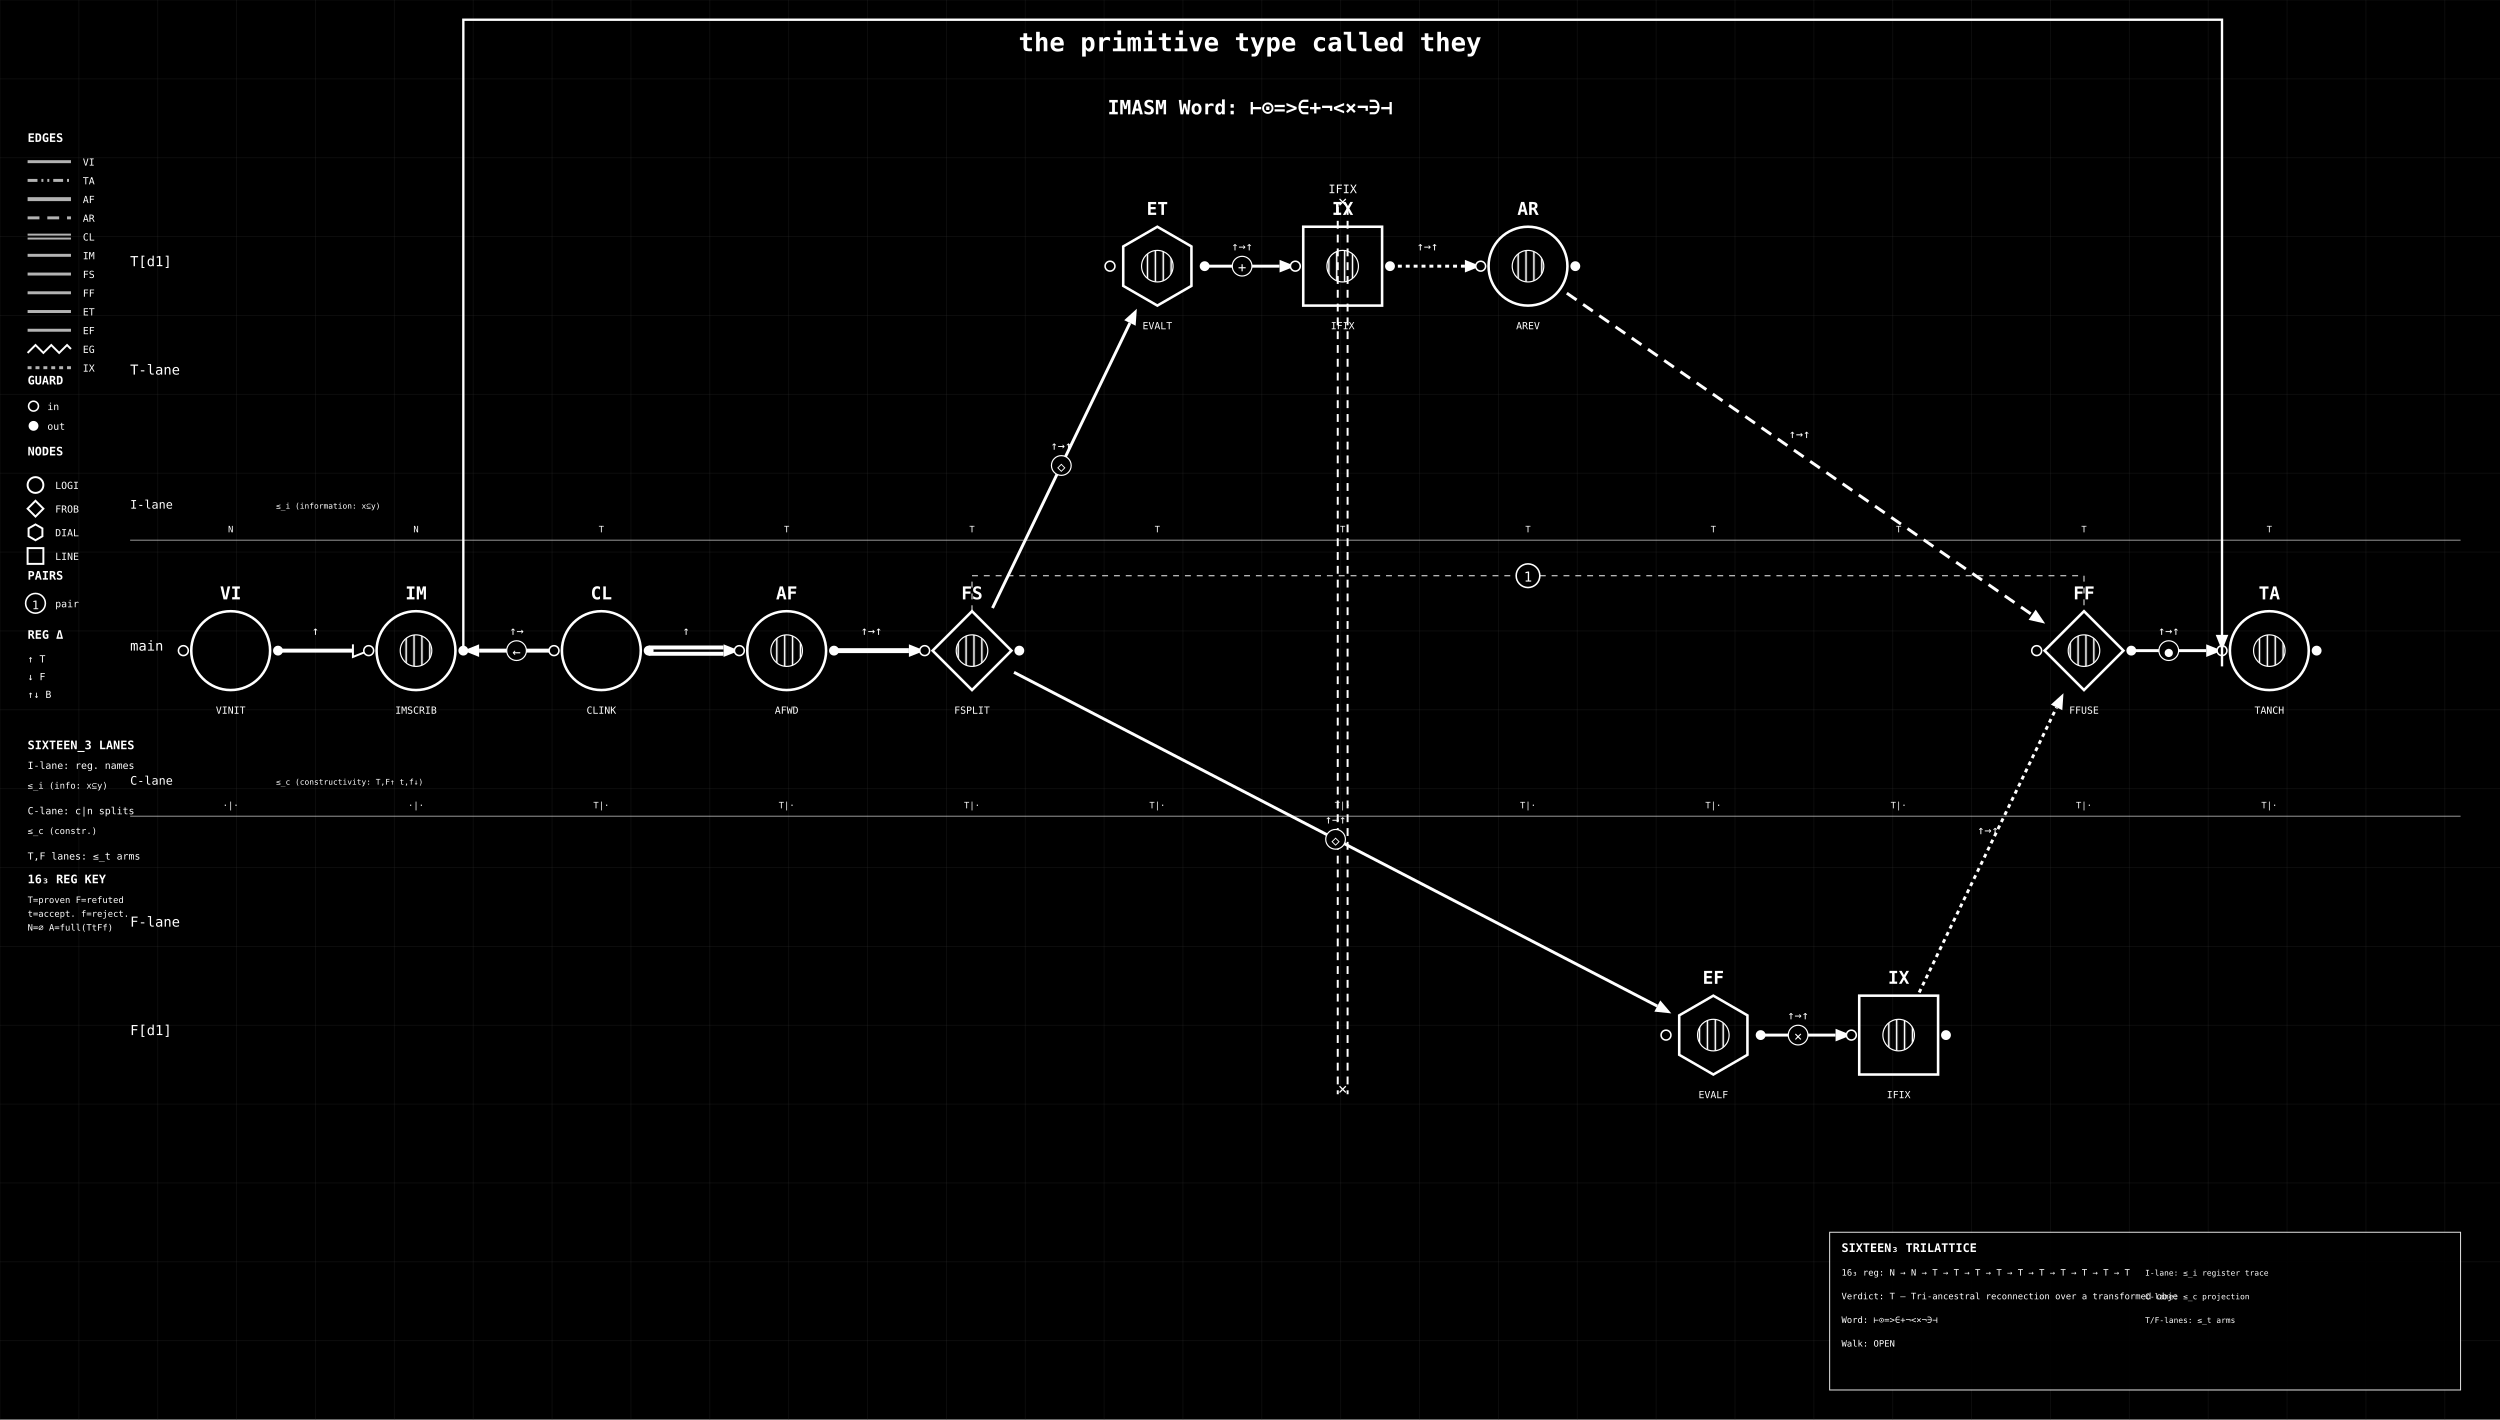
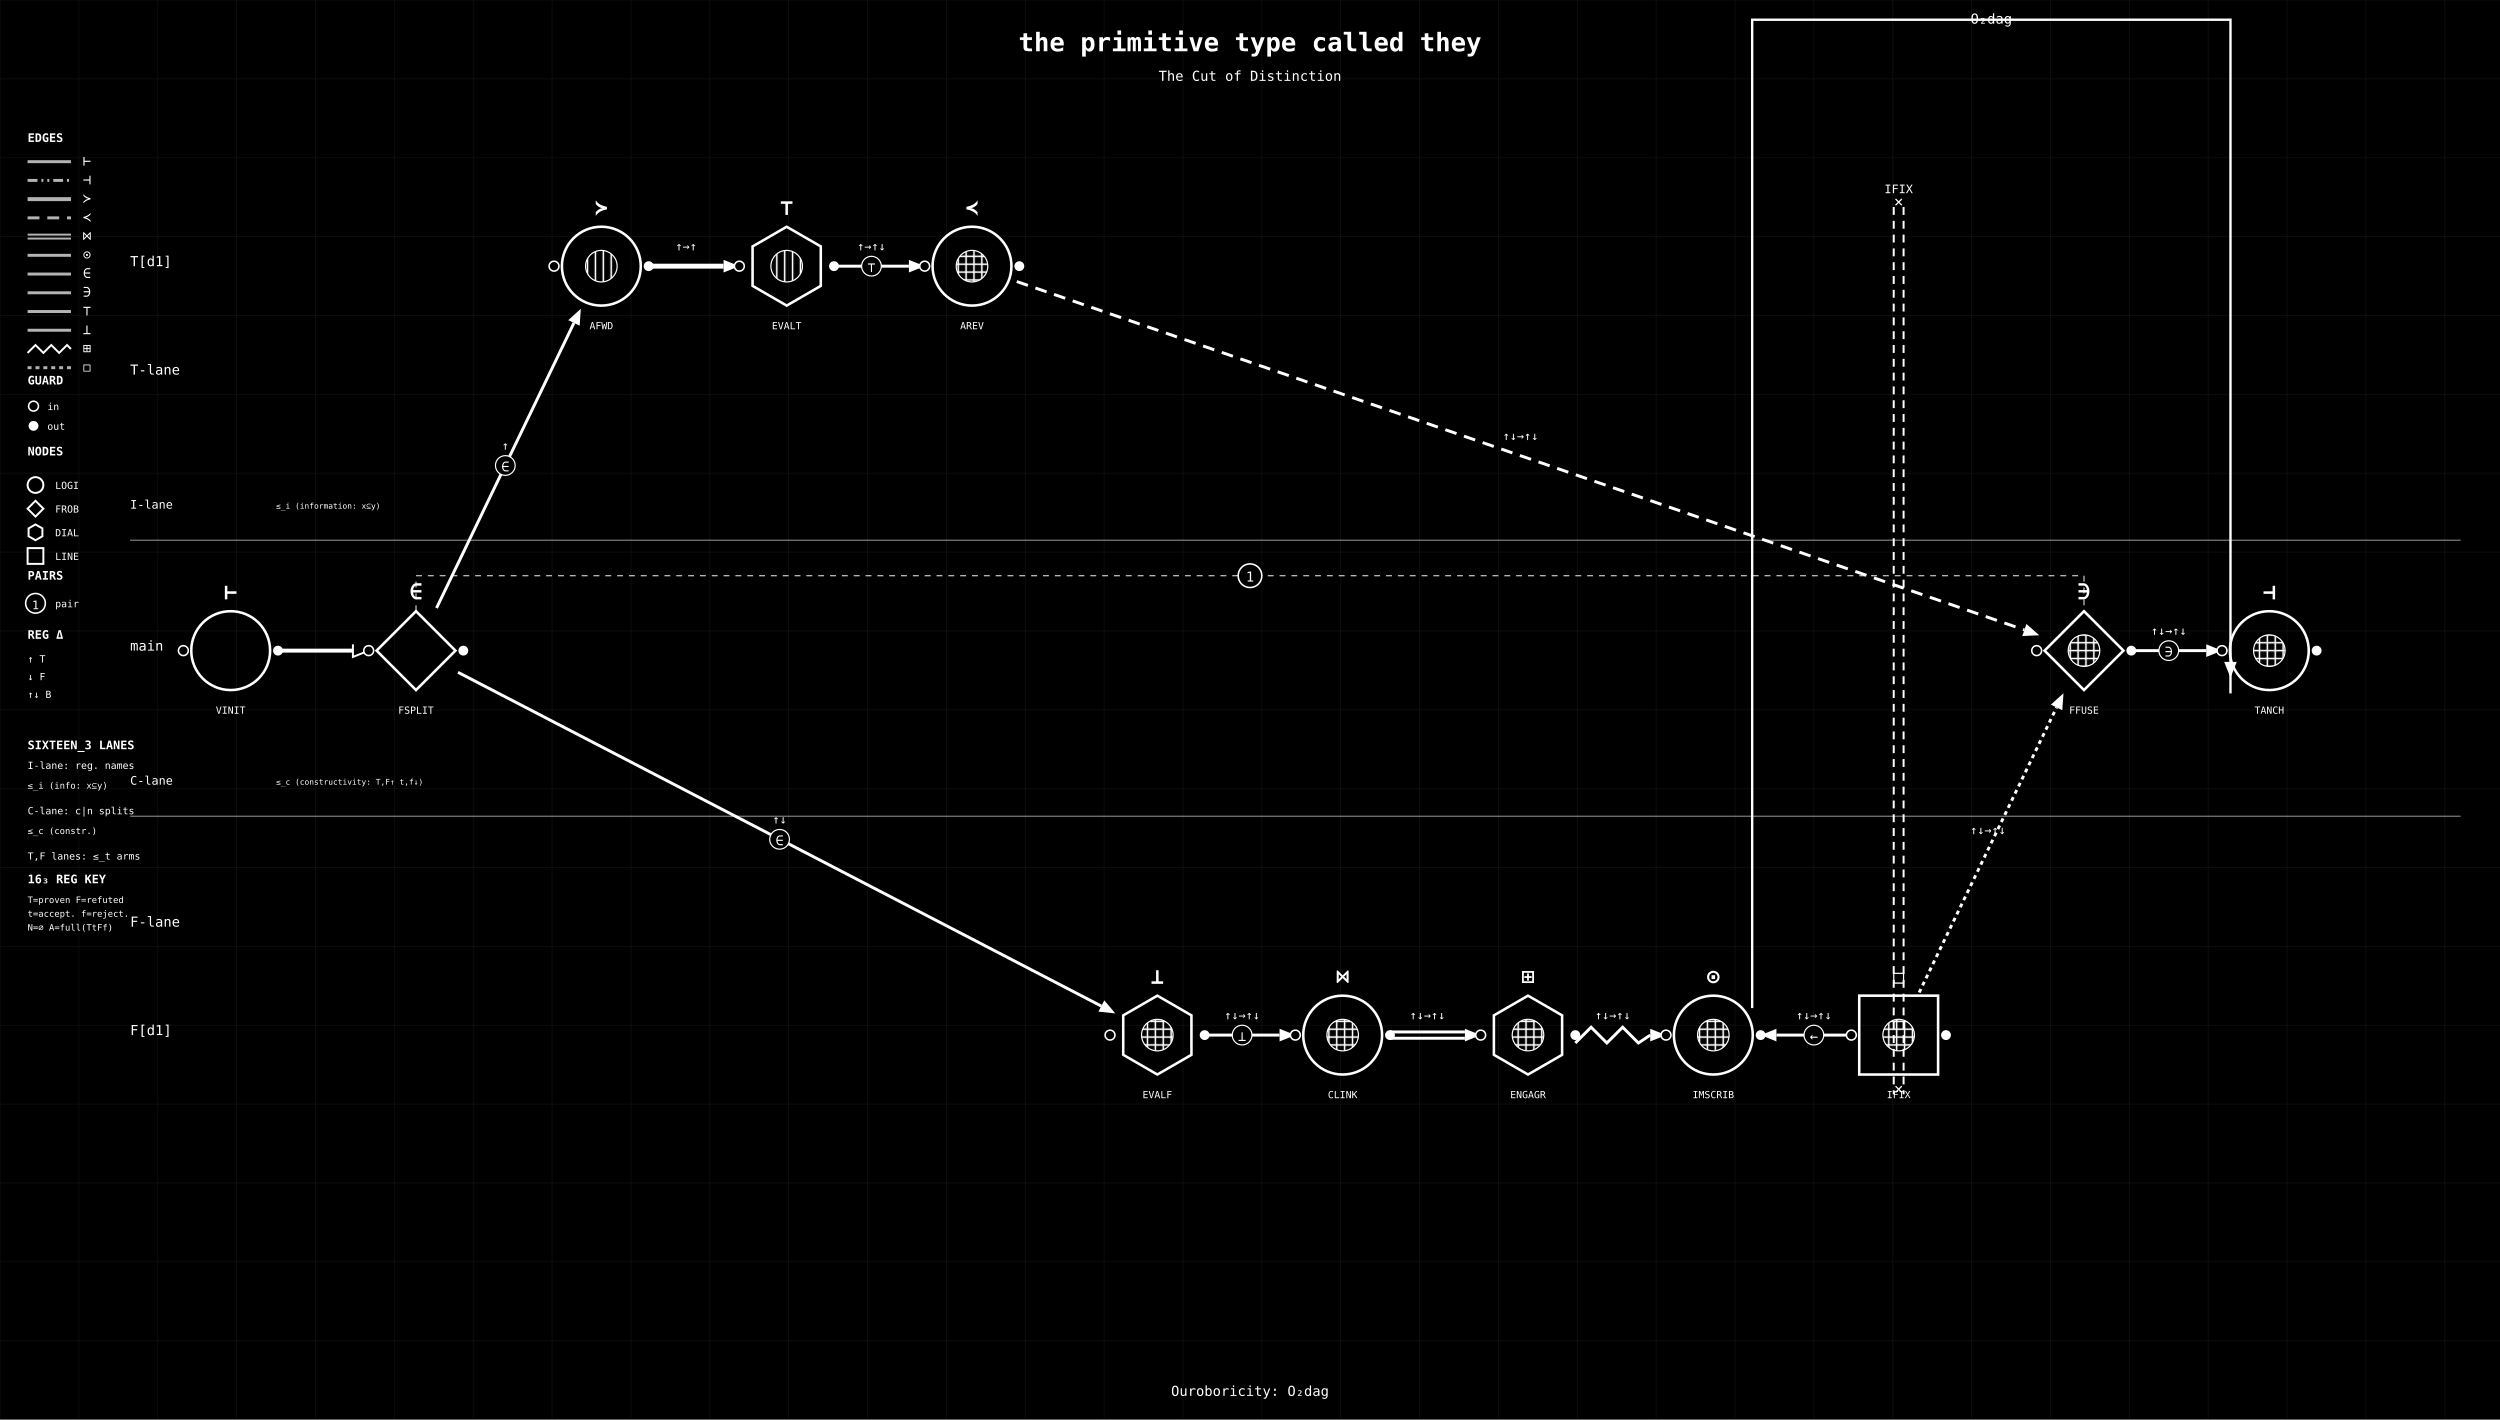
<svg xmlns="http://www.w3.org/2000/svg" viewBox="0 0 1268 720">
  <rect width="1268" height="720" fill="#000000" />
  <defs>
    <pattern id="hatch-T" width="4" height="4" patternUnits="userSpaceOnUse">
      <path d="M2,0 L2,4" stroke="#ffffff" stroke-width="0.8" />
    </pattern>
    <pattern id="hatch-F" width="4" height="4" patternUnits="userSpaceOnUse">
      <path d="M0,2 L4,2" stroke="#ffffff" stroke-width="0.8" />
    </pattern>
    <pattern id="hatch-B" width="4" height="4" patternUnits="userSpaceOnUse">
      <path d="M2,0 L2,4 M0,2 L4,2" stroke="#ffffff" stroke-width="0.8" />
    </pattern>
  </defs>
  <line x1="0.0" y1="0.0" x2="0.0" y2="720.0" stroke="#333333" stroke-width="0.4" opacity="0.3" />
  <line x1="40.0" y1="0.0" x2="40.0" y2="720.0" stroke="#333333" stroke-width="0.4" opacity="0.3" />
  <line x1="80.0" y1="0.0" x2="80.0" y2="720.0" stroke="#333333" stroke-width="0.4" opacity="0.3" />
  <line x1="120.0" y1="0.0" x2="120.0" y2="720.0" stroke="#333333" stroke-width="0.4" opacity="0.3" />
  <line x1="160.0" y1="0.0" x2="160.0" y2="720.0" stroke="#333333" stroke-width="0.4" opacity="0.3" />
  <line x1="200.0" y1="0.0" x2="200.0" y2="720.0" stroke="#333333" stroke-width="0.4" opacity="0.3" />
  <line x1="240.0" y1="0.0" x2="240.0" y2="720.0" stroke="#333333" stroke-width="0.4" opacity="0.3" />
  <line x1="280.0" y1="0.0" x2="280.0" y2="720.0" stroke="#333333" stroke-width="0.4" opacity="0.3" />
  <line x1="320.0" y1="0.0" x2="320.0" y2="720.0" stroke="#333333" stroke-width="0.4" opacity="0.3" />
  <line x1="360.0" y1="0.0" x2="360.0" y2="720.0" stroke="#333333" stroke-width="0.4" opacity="0.3" />
  <line x1="400.0" y1="0.0" x2="400.0" y2="720.0" stroke="#333333" stroke-width="0.4" opacity="0.3" />
  <line x1="440.0" y1="0.0" x2="440.0" y2="720.0" stroke="#333333" stroke-width="0.4" opacity="0.3" />
  <line x1="480.0" y1="0.0" x2="480.0" y2="720.0" stroke="#333333" stroke-width="0.4" opacity="0.3" />
  <line x1="520.0" y1="0.0" x2="520.0" y2="720.0" stroke="#333333" stroke-width="0.4" opacity="0.3" />
  <line x1="560.0" y1="0.0" x2="560.0" y2="720.0" stroke="#333333" stroke-width="0.4" opacity="0.3" />
  <line x1="600.0" y1="0.0" x2="600.0" y2="720.0" stroke="#333333" stroke-width="0.4" opacity="0.3" />
  <line x1="640.0" y1="0.0" x2="640.0" y2="720.0" stroke="#333333" stroke-width="0.4" opacity="0.3" />
  <line x1="680.0" y1="0.0" x2="680.0" y2="720.0" stroke="#333333" stroke-width="0.4" opacity="0.3" />
  <line x1="720.0" y1="0.0" x2="720.0" y2="720.0" stroke="#333333" stroke-width="0.4" opacity="0.3" />
  <line x1="760.0" y1="0.0" x2="760.0" y2="720.0" stroke="#333333" stroke-width="0.4" opacity="0.3" />
  <line x1="800.0" y1="0.0" x2="800.0" y2="720.0" stroke="#333333" stroke-width="0.4" opacity="0.3" />
  <line x1="840.0" y1="0.0" x2="840.0" y2="720.0" stroke="#333333" stroke-width="0.4" opacity="0.3" />
  <line x1="880.0" y1="0.0" x2="880.0" y2="720.0" stroke="#333333" stroke-width="0.4" opacity="0.3" />
  <line x1="920.0" y1="0.0" x2="920.0" y2="720.0" stroke="#333333" stroke-width="0.4" opacity="0.3" />
  <line x1="960.0" y1="0.0" x2="960.0" y2="720.0" stroke="#333333" stroke-width="0.4" opacity="0.3" />
  <line x1="1000.0" y1="0.0" x2="1000.0" y2="720.0" stroke="#333333" stroke-width="0.4" opacity="0.3" />
  <line x1="1040.0" y1="0.0" x2="1040.0" y2="720.0" stroke="#333333" stroke-width="0.4" opacity="0.3" />
  <line x1="1080.0" y1="0.0" x2="1080.0" y2="720.0" stroke="#333333" stroke-width="0.4" opacity="0.3" />
  <line x1="1120.0" y1="0.0" x2="1120.0" y2="720.0" stroke="#333333" stroke-width="0.4" opacity="0.3" />
  <line x1="1160.0" y1="0.0" x2="1160.0" y2="720.0" stroke="#333333" stroke-width="0.4" opacity="0.3" />
  <line x1="1200.0" y1="0.0" x2="1200.0" y2="720.0" stroke="#333333" stroke-width="0.4" opacity="0.3" />
  <line x1="1240.0" y1="0.0" x2="1240.0" y2="720.0" stroke="#333333" stroke-width="0.4" opacity="0.3" />
  <line x1="0.0" y1="0.0" x2="1268.0" y2="0.0" stroke="#333333" stroke-width="0.4" opacity="0.3" />
  <line x1="0.0" y1="40.0" x2="1268.0" y2="40.0" stroke="#333333" stroke-width="0.4" opacity="0.3" />
  <line x1="0.0" y1="80.0" x2="1268.0" y2="80.0" stroke="#333333" stroke-width="0.4" opacity="0.3" />
  <line x1="0.0" y1="120.0" x2="1268.0" y2="120.0" stroke="#333333" stroke-width="0.4" opacity="0.3" />
  <line x1="0.0" y1="160.0" x2="1268.0" y2="160.0" stroke="#333333" stroke-width="0.4" opacity="0.3" />
  <line x1="0.0" y1="200.0" x2="1268.0" y2="200.0" stroke="#333333" stroke-width="0.4" opacity="0.3" />
  <line x1="0.0" y1="240.0" x2="1268.0" y2="240.0" stroke="#333333" stroke-width="0.4" opacity="0.3" />
  <line x1="0.0" y1="280.0" x2="1268.0" y2="280.0" stroke="#333333" stroke-width="0.4" opacity="0.3" />
  <line x1="0.0" y1="320.0" x2="1268.0" y2="320.0" stroke="#333333" stroke-width="0.4" opacity="0.3" />
  <line x1="0.0" y1="360.0" x2="1268.0" y2="360.0" stroke="#333333" stroke-width="0.4" opacity="0.3" />
  <line x1="0.0" y1="400.0" x2="1268.0" y2="400.0" stroke="#333333" stroke-width="0.4" opacity="0.3" />
  <line x1="0.0" y1="440.0" x2="1268.0" y2="440.0" stroke="#333333" stroke-width="0.4" opacity="0.3" />
  <line x1="0.0" y1="480.0" x2="1268.0" y2="480.0" stroke="#333333" stroke-width="0.4" opacity="0.3" />
  <line x1="0.0" y1="520.0" x2="1268.0" y2="520.0" stroke="#333333" stroke-width="0.4" opacity="0.3" />
  <line x1="0.0" y1="560.0" x2="1268.0" y2="560.0" stroke="#333333" stroke-width="0.4" opacity="0.3" />
  <line x1="0.0" y1="600.0" x2="1268.0" y2="600.0" stroke="#333333" stroke-width="0.4" opacity="0.3" />
  <line x1="0.0" y1="640.0" x2="1268.0" y2="640.0" stroke="#333333" stroke-width="0.4" opacity="0.3" />
  <line x1="0.0" y1="680.0" x2="1268.0" y2="680.0" stroke="#333333" stroke-width="0.4" opacity="0.3" />
  <text x="634.0" y="26.0" fill="#ffffff" font-size="13" text-anchor="middle" font-family="monospace" font-weight="bold">the primitive type called they</text>
-   <text x="634.0" y="58.0" fill="#ffffff" font-size="10" text-anchor="middle" font-family="monospace" font-weight="bold">IMASM Word: ⊢⊙=&gt;∈+¬&lt;×¬∋⊣</text>
+   <text x="634.0" y="41.0" fill="#ffffff" font-size="7" text-anchor="middle" font-family="monospace">The Cut of Distinction</text>
  <text x="66.0" y="190.0" fill="#ffffff" font-size="7" text-anchor="start" font-family="monospace">T-lane</text>
  <text x="66.0" y="135.0" fill="#ffffff" font-size="7" text-anchor="start" font-family="monospace">T[d1]</text>
  <text x="66.0" y="470.0" fill="#ffffff" font-size="7" text-anchor="start" font-family="monospace">F-lane</text>
  <text x="66.0" y="525.0" fill="#ffffff" font-size="7" text-anchor="start" font-family="monospace">F[d1]</text>
  <text x="66.0" y="330.0" fill="#ffffff" font-size="7" text-anchor="start" font-family="monospace">main</text>
  <text x="66.0" y="258.0" fill="#ffffff" font-size="6" text-anchor="start" font-family="monospace">I-lane</text>
  <text x="140.0" y="258.0" fill="#ffffff" font-size="4" text-anchor="start" font-family="monospace">≤_i (information: x⊆y)</text>
  <line x1="66.0" y1="274.0" x2="1248.0" y2="274.0" stroke="#ffffff" stroke-width="0.6" opacity="0.5" />
  <text x="66.0" y="398.0" fill="#ffffff" font-size="6" text-anchor="start" font-family="monospace">C-lane</text>
  <text x="140.0" y="398.0" fill="#ffffff" font-size="4" text-anchor="start" font-family="monospace">≤_c (constructivity: T,F↑ t,f↓)</text>
  <line x1="66.0" y1="414.0" x2="1248.0" y2="414.0" stroke="#ffffff" stroke-width="0.6" opacity="0.5" />
-   <text x="117.0" y="270.0" fill="#ffffff" font-size="4.5" text-anchor="middle" font-family="monospace">N</text>
-   <text x="117.0" y="410.0" fill="#ffffff" font-size="4.5" text-anchor="middle" font-family="monospace">·|·</text>
-   <text x="211.0" y="270.0" fill="#ffffff" font-size="4.5" text-anchor="middle" font-family="monospace">N</text>
-   <text x="211.0" y="410.0" fill="#ffffff" font-size="4.5" text-anchor="middle" font-family="monospace">·|·</text>
-   <text x="305.0" y="270.0" fill="#ffffff" font-size="4.5" text-anchor="middle" font-family="monospace">T</text>
-   <text x="305.0" y="410.0" fill="#ffffff" font-size="4.5" text-anchor="middle" font-family="monospace">T|·</text>
-   <text x="399.0" y="270.0" fill="#ffffff" font-size="4.5" text-anchor="middle" font-family="monospace">T</text>
-   <text x="399.0" y="410.0" fill="#ffffff" font-size="4.5" text-anchor="middle" font-family="monospace">T|·</text>
-   <text x="493.0" y="270.0" fill="#ffffff" font-size="4.5" text-anchor="middle" font-family="monospace">T</text>
-   <text x="493.0" y="410.0" fill="#ffffff" font-size="4.5" text-anchor="middle" font-family="monospace">T|·</text>
-   <text x="587.0" y="270.0" fill="#ffffff" font-size="4.5" text-anchor="middle" font-family="monospace">T</text>
-   <text x="587.0" y="410.0" fill="#ffffff" font-size="4.5" text-anchor="middle" font-family="monospace">T|·</text>
-   <text x="681.0" y="270.0" fill="#ffffff" font-size="4.5" text-anchor="middle" font-family="monospace">T</text>
-   <text x="681.0" y="410.0" fill="#ffffff" font-size="4.5" text-anchor="middle" font-family="monospace">T|·</text>
-   <text x="775.0" y="270.0" fill="#ffffff" font-size="4.5" text-anchor="middle" font-family="monospace">T</text>
-   <text x="775.0" y="410.0" fill="#ffffff" font-size="4.5" text-anchor="middle" font-family="monospace">T|·</text>
-   <text x="869.0" y="270.0" fill="#ffffff" font-size="4.5" text-anchor="middle" font-family="monospace">T</text>
-   <text x="869.0" y="410.0" fill="#ffffff" font-size="4.5" text-anchor="middle" font-family="monospace">T|·</text>
-   <text x="963.0" y="270.0" fill="#ffffff" font-size="4.5" text-anchor="middle" font-family="monospace">T</text>
-   <text x="963.0" y="410.0" fill="#ffffff" font-size="4.5" text-anchor="middle" font-family="monospace">T|·</text>
-   <text x="1057.0" y="270.0" fill="#ffffff" font-size="4.5" text-anchor="middle" font-family="monospace">T</text>
-   <text x="1057.0" y="410.0" fill="#ffffff" font-size="4.5" text-anchor="middle" font-family="monospace">T|·</text>
-   <text x="1151.0" y="270.0" fill="#ffffff" font-size="4.5" text-anchor="middle" font-family="monospace">T</text>
-   <text x="1151.0" y="410.0" fill="#ffffff" font-size="4.5" text-anchor="middle" font-family="monospace">T|·</text>
-   <line x1="678.5" y1="105.0" x2="678.5" y2="555.0" stroke="#ffffff" stroke-width="1.0" opacity="1.0" stroke-dasharray="4,3" />
-   <line x1="683.5" y1="105.0" x2="683.5" y2="555.0" stroke="#ffffff" stroke-width="1.0" opacity="1.0" stroke-dasharray="4,3" />
-   <text x="681.0" y="105.0" fill="#ffffff" font-size="8" text-anchor="middle" font-family="monospace">×</text>
-   <text x="681.0" y="555.0" fill="#ffffff" font-size="8" text-anchor="middle" font-family="monospace">×</text>
-   <text x="681.0" y="98.0" fill="#ffffff" font-size="6" text-anchor="middle" font-family="monospace">IFIX</text>
-   <line x1="493.0" y1="310.0" x2="493.0" y2="292.0" stroke="#ffffff" stroke-width="0.6" opacity="0.8" stroke-dasharray="3,3" />
-   <line x1="493.0" y1="292.0" x2="1057.0" y2="292.0" stroke="#ffffff" stroke-width="0.6" opacity="0.8" stroke-dasharray="3,3" />
+   <line x1="960.5" y1="105.0" x2="960.5" y2="555.0" stroke="#ffffff" stroke-width="1.0" opacity="1.0" stroke-dasharray="4,3" />
+   <line x1="965.5" y1="105.0" x2="965.5" y2="555.0" stroke="#ffffff" stroke-width="1.0" opacity="1.0" stroke-dasharray="4,3" />
+   <text x="963.0" y="105.0" fill="#ffffff" font-size="8" text-anchor="middle" font-family="monospace">×</text>
+   <text x="963.0" y="555.0" fill="#ffffff" font-size="8" text-anchor="middle" font-family="monospace">×</text>
+   <text x="963.0" y="98.0" fill="#ffffff" font-size="6" text-anchor="middle" font-family="monospace">IFIX</text>
+   <line x1="211.0" y1="310.0" x2="211.0" y2="292.0" stroke="#ffffff" stroke-width="0.6" opacity="0.8" stroke-dasharray="3,3" />
+   <line x1="211.0" y1="292.0" x2="1057.0" y2="292.0" stroke="#ffffff" stroke-width="0.6" opacity="0.8" stroke-dasharray="3,3" />
  <line x1="1057.0" y1="292.0" x2="1057.0" y2="310.0" stroke="#ffffff" stroke-width="0.6" opacity="0.8" stroke-dasharray="3,3" />
-   <circle cx="775.0" cy="292.0" r="6" fill="#000000" stroke="#ffffff" stroke-width="0.8" />
-   <text x="775.0" y="295.0" fill="#ffffff" font-size="7" text-anchor="middle" font-family="monospace">1</text>
-   <line x1="503.4" y1="308.4" x2="573.1" y2="163.8" stroke="#ffffff" stroke-width="1.5" opacity="1.0" />
-   <polygon points="576.6,156.6 576.0,165.2 570.2,162.4" fill="#ffffff" />
-   <circle cx="538.3" cy="236.1" r="5" fill="#000000" stroke="#ffffff" stroke-width="0.6" />
-   <text x="538.3" y="239.1" fill="#ffffff" font-size="7" text-anchor="middle" font-family="monospace">◇</text>
-   <text x="538.3" y="228.1" fill="#ffffff" font-size="6" text-anchor="middle" font-family="monospace">↑→↑</text>
-   <line x1="611.0" y1="135.0" x2="649.0" y2="135.0" stroke="#ffffff" stroke-width="1.5" opacity="1.0" />
-   <polygon points="657.0,135.0 649.0,138.2 649.0,131.8" fill="#ffffff" />
-   <circle cx="630.0" cy="135.0" r="5" fill="#000000" stroke="#ffffff" stroke-width="0.6" />
-   <text x="630.0" y="138.0" fill="#ffffff" font-size="7" text-anchor="middle" font-family="monospace">+</text>
-   <text x="630.0" y="127.0" fill="#ffffff" font-size="6" text-anchor="middle" font-family="monospace">↑→↑</text>
-   <line x1="705.0" y1="135.0" x2="743.0" y2="135.0" stroke="#ffffff" stroke-width="1.5" opacity="1.0" stroke-dasharray="2,2" />
-   <polygon points="751.0,135.0 743.0,138.2 743.0,131.8" fill="#ffffff" />
-   <text x="724.0" y="127.0" fill="#ffffff" font-size="6" text-anchor="middle" font-family="monospace">↑→↑</text>
-   <line x1="794.7" y1="148.7" x2="1030.7" y2="311.8" stroke="#ffffff" stroke-width="1.5" opacity="1.0" stroke-dasharray="6,4" />
-   <polygon points="1037.3,316.3 1028.9,314.4 1032.5,309.2" fill="#ffffff" />
-   <text x="912.7" y="222.2" fill="#ffffff" font-size="6" text-anchor="middle" font-family="monospace">↑→↑</text>
-   <line x1="514.3" y1="341.0" x2="840.6" y2="510.3" stroke="#ffffff" stroke-width="1.5" opacity="1.0" />
-   <polygon points="847.7,514.0 839.1,513.1 842.1,507.4" fill="#ffffff" />
-   <circle cx="677.4" cy="425.7" r="5" fill="#000000" stroke="#ffffff" stroke-width="0.6" />
-   <text x="677.4" y="428.7" fill="#ffffff" font-size="7" text-anchor="middle" font-family="monospace">◇</text>
-   <text x="677.4" y="417.7" fill="#ffffff" font-size="6" text-anchor="middle" font-family="monospace">↑→↑</text>
-   <line x1="893.0" y1="525.0" x2="931.0" y2="525.0" stroke="#ffffff" stroke-width="1.5" opacity="1.0" />
-   <polygon points="939.0,525.0 931.0,528.2 931.0,521.8" fill="#ffffff" />
-   <circle cx="912.0" cy="525.0" r="5" fill="#000000" stroke="#ffffff" stroke-width="0.6" />
-   <text x="912.0" y="528.0" fill="#ffffff" font-size="7" text-anchor="middle" font-family="monospace">×</text>
-   <text x="912.0" y="517.0" fill="#ffffff" font-size="6" text-anchor="middle" font-family="monospace">↑→↑</text>
+   <circle cx="634.0" cy="292.0" r="6" fill="#000000" stroke="#ffffff" stroke-width="0.8" />
+   <text x="634.0" y="295.0" fill="#ffffff" font-size="7" text-anchor="middle" font-family="monospace">1</text>
+   <line x1="221.4" y1="308.4" x2="291.1" y2="163.8" stroke="#ffffff" stroke-width="1.5" opacity="1.0" />
+   <polygon points="294.6,156.6 294.0,165.2 288.2,162.4" fill="#ffffff" />
+   <circle cx="256.3" cy="236.1" r="5" fill="#000000" stroke="#ffffff" stroke-width="0.6" />
+   <text x="256.3" y="239.1" fill="#ffffff" font-size="7" text-anchor="middle" font-family="monospace">∈</text>
+   <text x="256.3" y="228.1" fill="#ffffff" font-size="6" text-anchor="middle" font-family="monospace">↑</text>
+   <line x1="329.0" y1="135.0" x2="367.0" y2="135.0" stroke="#ffffff" stroke-width="2.5" opacity="1.0" />
+   <polygon points="375.0,135.0 367.0,138.2 367.0,131.8" fill="#ffffff" />
+   <text x="348.0" y="127.0" fill="#ffffff" font-size="6" text-anchor="middle" font-family="monospace">↑→↑</text>
+   <line x1="423.0" y1="135.0" x2="461.0" y2="135.0" stroke="#ffffff" stroke-width="1.5" opacity="1.0" />
+   <polygon points="469.0,135.0 461.0,138.2 461.0,131.8" fill="#ffffff" />
+   <circle cx="442.0" cy="135.0" r="5" fill="#000000" stroke="#ffffff" stroke-width="0.6" />
+   <text x="442.0" y="138.0" fill="#ffffff" font-size="7" text-anchor="middle" font-family="monospace">⊤</text>
+   <text x="442.0" y="127.0" fill="#ffffff" font-size="6" text-anchor="middle" font-family="monospace">↑→↑↓</text>
+   <line x1="515.7" y1="142.8" x2="1026.8" y2="319.5" stroke="#ffffff" stroke-width="1.5" opacity="1.0" stroke-dasharray="6,4" />
+   <polygon points="1034.3,322.2 1025.7,322.6 1027.8,316.5" fill="#ffffff" />
+   <text x="771.2" y="223.2" fill="#ffffff" font-size="6" text-anchor="middle" font-family="monospace">↑↓→↑↓</text>
+   <line x1="232.3" y1="341.0" x2="558.6" y2="510.3" stroke="#ffffff" stroke-width="1.5" opacity="1.0" />
+   <polygon points="565.7,514.0 557.1,513.1 560.1,507.4" fill="#ffffff" />
+   <circle cx="395.4" cy="425.7" r="5" fill="#000000" stroke="#ffffff" stroke-width="0.6" />
+   <text x="395.4" y="428.7" fill="#ffffff" font-size="7" text-anchor="middle" font-family="monospace">∈</text>
+   <text x="395.4" y="417.7" fill="#ffffff" font-size="6" text-anchor="middle" font-family="monospace">↑↓</text>
+   <line x1="611.0" y1="525.0" x2="649.0" y2="525.0" stroke="#ffffff" stroke-width="1.5" opacity="1.0" />
+   <polygon points="657.0,525.0 649.0,528.2 649.0,521.8" fill="#ffffff" />
+   <circle cx="630.0" cy="525.0" r="5" fill="#000000" stroke="#ffffff" stroke-width="0.6" />
+   <text x="630.0" y="528.0" fill="#ffffff" font-size="7" text-anchor="middle" font-family="monospace">⊥</text>
+   <text x="630.0" y="517.0" fill="#ffffff" font-size="6" text-anchor="middle" font-family="monospace">↑↓→↑↓</text>
+   <line x1="705.0" y1="523.4" x2="743.0" y2="523.4" stroke="#ffffff" stroke-width="1.5" opacity="1.0" />
+   <line x1="705.0" y1="526.6" x2="743.0" y2="526.6" stroke="#ffffff" stroke-width="1.5" opacity="1.0" />
+   <polygon points="751.0,525.0 743.0,528.2 743.0,521.8" fill="#ffffff" />
+   <text x="724.0" y="517.0" fill="#ffffff" font-size="6" text-anchor="middle" font-family="monospace">↑↓→↑↓</text>
+   <polyline points="799.0,529.0 807.0,521.0 815.0,529.0 823.0,521.0 831.0,529.0 837.0,525.0" fill="none" stroke="#ffffff" stroke-width="1.5" />
+   <polygon points="845.0,525.0 837.0,528.2 837.0,521.8" fill="#ffffff" />
+   <text x="818.0" y="517.0" fill="#ffffff" font-size="6" text-anchor="middle" font-family="monospace">↑↓→↑↓</text>
+   <line x1="901.0" y1="525.0" x2="939.0" y2="525.0" stroke="#ffffff" stroke-width="1.5" opacity="1.0" />
+   <polygon points="893.0,525.0 901.0,521.8 901.0,528.2" fill="#ffffff" />
+   <circle cx="920.0" cy="525.0" r="5" fill="#000000" stroke="#ffffff" stroke-width="0.6" />
+   <text x="920.0" y="528.0" fill="#ffffff" font-size="7" text-anchor="middle" font-family="monospace">←</text>
+   <text x="920.0" y="517.0" fill="#ffffff" font-size="6" text-anchor="middle" font-family="monospace">↑↓→↑↓</text>
  <line x1="973.4" y1="503.4" x2="1043.1" y2="358.8" stroke="#ffffff" stroke-width="1.5" opacity="1.0" stroke-dasharray="2,2" />
  <polygon points="1046.6,351.6 1046.0,360.2 1040.2,357.4" fill="#ffffff" />
-   <text x="1008.3" y="423.1" fill="#ffffff" font-size="6" text-anchor="middle" font-family="monospace">↑→↑</text>
+   <text x="1008.3" y="423.1" fill="#ffffff" font-size="6" text-anchor="middle" font-family="monospace">↑↓→↑↓</text>
  <line x1="141.0" y1="330.0" x2="179.0" y2="330.0" stroke="#ffffff" stroke-width="2.0" opacity="1.0" />
  <polyline points="187.0,330.0 179.0,333.2 179.0,326.8" fill="none" stroke="#ffffff" stroke-width="1.0" />
-   <text x="160.0" y="322.0" fill="#ffffff" font-size="6" text-anchor="middle" font-family="monospace">↑</text>
-   <line x1="243.0" y1="330.0" x2="281.0" y2="330.0" stroke="#ffffff" stroke-width="2.0" opacity="1.0" />
-   <polygon points="235.0,330.0 243.0,326.8 243.0,333.2" fill="#ffffff" />
-   <circle cx="262.0" cy="330.0" r="5" fill="#000000" stroke="#ffffff" stroke-width="0.6" />
-   <text x="262.0" y="333.0" fill="#ffffff" font-size="7" text-anchor="middle" font-family="monospace">←</text>
-   <text x="262.0" y="322.0" fill="#ffffff" font-size="6" text-anchor="middle" font-family="monospace">↑→</text>
-   <line x1="329.0" y1="328.4" x2="367.0" y2="328.4" stroke="#ffffff" stroke-width="2.0" opacity="1.0" />
-   <line x1="329.0" y1="331.6" x2="367.0" y2="331.6" stroke="#ffffff" stroke-width="2.0" opacity="1.0" />
-   <polygon points="375.0,330.0 367.0,333.2 367.0,326.8" fill="#ffffff" />
-   <text x="348.0" y="322.0" fill="#ffffff" font-size="6" text-anchor="middle" font-family="monospace">↑</text>
-   <line x1="423.0" y1="330.0" x2="461.0" y2="330.0" stroke="#ffffff" stroke-width="2.5" opacity="1.0" />
-   <polygon points="469.0,330.0 461.0,333.2 461.0,326.8" fill="#ffffff" />
-   <text x="442.0" y="322.0" fill="#ffffff" font-size="6" text-anchor="middle" font-family="monospace">↑→↑</text>
  <line x1="1081.0" y1="330.0" x2="1119.0" y2="330.0" stroke="#ffffff" stroke-width="1.5" opacity="1.0" />
  <polygon points="1127.0,330.0 1119.0,333.2 1119.0,326.8" fill="#ffffff" />
  <circle cx="1100.0" cy="330.0" r="5" fill="#000000" stroke="#ffffff" stroke-width="0.6" />
-   <text x="1100.0" y="333.0" fill="#ffffff" font-size="7" text-anchor="middle" font-family="monospace">●</text>
-   <text x="1100.0" y="322.0" fill="#ffffff" font-size="6" text-anchor="middle" font-family="monospace">↑→↑</text>
+   <text x="1100.0" y="333.0" fill="#ffffff" font-size="7" text-anchor="middle" font-family="monospace">∋</text>
+   <text x="1100.0" y="322.0" fill="#ffffff" font-size="6" text-anchor="middle" font-family="monospace">↑↓→↑↓</text>
  <circle fill="none" stroke="#ffffff" stroke-width="1.3" cx="117.0" cy="330.0" r="20.0" />
  <circle cx="93.0" cy="330.0" r="2.5" fill="#000000" stroke="#ffffff" stroke-width="0.8" />
  <circle cx="141.0" cy="330.0" r="2.5" fill="#ffffff" />
-   <text x="117.0" y="304.0" fill="#ffffff" font-size="9" text-anchor="middle" font-family="monospace" font-weight="bold">VI</text>
+   <text x="117.0" y="304.0" fill="#ffffff" font-size="11" text-anchor="middle" font-family="monospace" font-weight="bold">⊢</text>
  <text x="117.0" y="362.0" fill="#ffffff" font-size="5" text-anchor="middle" font-family="monospace">VINIT</text>
-   <circle fill="none" stroke="#ffffff" stroke-width="1.3" cx="211.0" cy="330.0" r="20.0" />
-   <circle cx="211.0" cy="330.0" r="8" fill="url(#hatch-T)" stroke="#ffffff" stroke-width="0.6" />
+   <polygon fill="none" stroke="#ffffff" stroke-width="1.3" points="211.0,310.0 231.0,330 211.0,350.0 191.0,330" />
  <circle cx="187.0" cy="330.0" r="2.5" fill="#000000" stroke="#ffffff" stroke-width="0.8" />
  <circle cx="235.0" cy="330.0" r="2.5" fill="#ffffff" />
-   <text x="211.0" y="304.0" fill="#ffffff" font-size="9" text-anchor="middle" font-family="monospace" font-weight="bold">IM</text>
-   <text x="211.0" y="362.0" fill="#ffffff" font-size="5" text-anchor="middle" font-family="monospace">IMSCRIB</text>
-   <circle fill="none" stroke="#ffffff" stroke-width="1.3" cx="305.0" cy="330.0" r="20.0" />
-   <circle cx="281.0" cy="330.0" r="2.5" fill="#000000" stroke="#ffffff" stroke-width="0.8" />
-   <circle cx="329.0" cy="330.0" r="2.5" fill="#ffffff" />
-   <text x="305.0" y="304.0" fill="#ffffff" font-size="9" text-anchor="middle" font-family="monospace" font-weight="bold">CL</text>
-   <text x="305.0" y="362.0" fill="#ffffff" font-size="5" text-anchor="middle" font-family="monospace">CLINK</text>
-   <circle fill="none" stroke="#ffffff" stroke-width="1.3" cx="399.0" cy="330.0" r="20.0" />
-   <circle cx="399.0" cy="330.0" r="8" fill="url(#hatch-T)" stroke="#ffffff" stroke-width="0.6" />
-   <circle cx="375.0" cy="330.0" r="2.5" fill="#000000" stroke="#ffffff" stroke-width="0.8" />
-   <circle cx="423.0" cy="330.0" r="2.5" fill="#ffffff" />
-   <text x="399.0" y="304.0" fill="#ffffff" font-size="9" text-anchor="middle" font-family="monospace" font-weight="bold">AF</text>
-   <text x="399.0" y="362.0" fill="#ffffff" font-size="5" text-anchor="middle" font-family="monospace">AFWD</text>
-   <polygon fill="none" stroke="#ffffff" stroke-width="1.3" points="493.0,310.0 513.0,330 493.0,350.0 473.0,330" />
-   <circle cx="493.0" cy="330.0" r="8" fill="url(#hatch-T)" stroke="#ffffff" stroke-width="0.6" />
-   <circle cx="469.0" cy="330.0" r="2.5" fill="#000000" stroke="#ffffff" stroke-width="0.8" />
-   <circle cx="517.0" cy="330.0" r="2.5" fill="#ffffff" />
-   <text x="493.0" y="304.0" fill="#ffffff" font-size="9" text-anchor="middle" font-family="monospace" font-weight="bold">FS</text>
-   <text x="493.0" y="362.0" fill="#ffffff" font-size="5" text-anchor="middle" font-family="monospace">FSPLIT</text>
-   <polygon fill="none" stroke="#ffffff" stroke-width="1.3" points="604.3,145.0 587.0,155.0 569.7,145.0 569.7,125.0 587.0,115.0 604.3,125.0" />
-   <circle cx="587.0" cy="135.0" r="8" fill="url(#hatch-T)" stroke="#ffffff" stroke-width="0.6" />
-   <circle cx="563.0" cy="135.0" r="2.5" fill="#000000" stroke="#ffffff" stroke-width="0.8" />
-   <circle cx="611.0" cy="135.0" r="2.5" fill="#ffffff" />
-   <text x="587.0" y="109.0" fill="#ffffff" font-size="9" text-anchor="middle" font-family="monospace" font-weight="bold">ET</text>
-   <text x="587.0" y="167.0" fill="#ffffff" font-size="5" text-anchor="middle" font-family="monospace">EVALT</text>
-   <rect fill="none" stroke="#ffffff" stroke-width="1.3" x="661.0" y="115.0" width="40.0" height="40.0" />
-   <circle cx="681.0" cy="135.0" r="8" fill="url(#hatch-T)" stroke="#ffffff" stroke-width="0.6" />
-   <circle cx="657.0" cy="135.0" r="2.5" fill="#000000" stroke="#ffffff" stroke-width="0.8" />
-   <circle cx="705.0" cy="135.0" r="2.5" fill="#ffffff" />
-   <text x="681.0" y="109.0" fill="#ffffff" font-size="9" text-anchor="middle" font-family="monospace" font-weight="bold">IX</text>
-   <text x="681.0" y="167.0" fill="#ffffff" font-size="5" text-anchor="middle" font-family="monospace">IFIX</text>
-   <circle fill="none" stroke="#ffffff" stroke-width="1.3" cx="775.0" cy="135.0" r="20.0" />
-   <circle cx="775.0" cy="135.0" r="8" fill="url(#hatch-T)" stroke="#ffffff" stroke-width="0.6" />
-   <circle cx="751.0" cy="135.0" r="2.5" fill="#000000" stroke="#ffffff" stroke-width="0.8" />
-   <circle cx="799.0" cy="135.0" r="2.5" fill="#ffffff" />
-   <text x="775.0" y="109.0" fill="#ffffff" font-size="9" text-anchor="middle" font-family="monospace" font-weight="bold">AR</text>
-   <text x="775.0" y="167.0" fill="#ffffff" font-size="5" text-anchor="middle" font-family="monospace">AREV</text>
-   <polygon fill="none" stroke="#ffffff" stroke-width="1.3" points="886.3,535.0 869.0,545.0 851.7,535.0 851.7,515.0 869.0,505.0 886.3,515.0" />
-   <circle cx="869.0" cy="525.0" r="8" fill="url(#hatch-T)" stroke="#ffffff" stroke-width="0.6" />
+   <text x="211.0" y="304.0" fill="#ffffff" font-size="11" text-anchor="middle" font-family="monospace" font-weight="bold">∈</text>
+   <text x="211.0" y="362.0" fill="#ffffff" font-size="5" text-anchor="middle" font-family="monospace">FSPLIT</text>
+   <circle fill="none" stroke="#ffffff" stroke-width="1.3" cx="305.0" cy="135.0" r="20.0" />
+   <circle cx="305.0" cy="135.0" r="8" fill="url(#hatch-T)" stroke="#ffffff" stroke-width="0.6" />
+   <circle cx="281.0" cy="135.0" r="2.5" fill="#000000" stroke="#ffffff" stroke-width="0.8" />
+   <circle cx="329.0" cy="135.0" r="2.5" fill="#ffffff" />
+   <text x="305.0" y="109.0" fill="#ffffff" font-size="11" text-anchor="middle" font-family="monospace" font-weight="bold">≻</text>
+   <text x="305.0" y="167.0" fill="#ffffff" font-size="5" text-anchor="middle" font-family="monospace">AFWD</text>
+   <polygon fill="none" stroke="#ffffff" stroke-width="1.3" points="416.3,145.0 399.0,155.0 381.7,145.0 381.7,125.0 399.0,115.0 416.3,125.0" />
+   <circle cx="399.0" cy="135.0" r="8" fill="url(#hatch-T)" stroke="#ffffff" stroke-width="0.6" />
+   <circle cx="375.0" cy="135.0" r="2.5" fill="#000000" stroke="#ffffff" stroke-width="0.8" />
+   <circle cx="423.0" cy="135.0" r="2.5" fill="#ffffff" />
+   <text x="399.0" y="109.0" fill="#ffffff" font-size="11" text-anchor="middle" font-family="monospace" font-weight="bold">⊤</text>
+   <text x="399.0" y="167.0" fill="#ffffff" font-size="5" text-anchor="middle" font-family="monospace">EVALT</text>
+   <circle fill="none" stroke="#ffffff" stroke-width="1.3" cx="493.0" cy="135.0" r="20.0" />
+   <circle cx="493.0" cy="135.0" r="8" fill="url(#hatch-B)" stroke="#ffffff" stroke-width="0.6" />
+   <circle cx="469.0" cy="135.0" r="2.5" fill="#000000" stroke="#ffffff" stroke-width="0.8" />
+   <circle cx="517.0" cy="135.0" r="2.5" fill="#ffffff" />
+   <text x="493.0" y="109.0" fill="#ffffff" font-size="11" text-anchor="middle" font-family="monospace" font-weight="bold">≺</text>
+   <text x="493.0" y="167.0" fill="#ffffff" font-size="5" text-anchor="middle" font-family="monospace">AREV</text>
+   <polygon fill="none" stroke="#ffffff" stroke-width="1.3" points="604.3,535.0 587.0,545.0 569.7,535.0 569.7,515.0 587.0,505.0 604.3,515.0" />
+   <circle cx="587.0" cy="525.0" r="8" fill="url(#hatch-B)" stroke="#ffffff" stroke-width="0.6" />
+   <circle cx="563.0" cy="525.0" r="2.5" fill="#000000" stroke="#ffffff" stroke-width="0.8" />
+   <circle cx="611.0" cy="525.0" r="2.5" fill="#ffffff" />
+   <text x="587.0" y="499.0" fill="#ffffff" font-size="11" text-anchor="middle" font-family="monospace" font-weight="bold">⊥</text>
+   <text x="587.0" y="557.0" fill="#ffffff" font-size="5" text-anchor="middle" font-family="monospace">EVALF</text>
+   <circle fill="none" stroke="#ffffff" stroke-width="1.3" cx="681.0" cy="525.0" r="20.0" />
+   <circle cx="681.0" cy="525.0" r="8" fill="url(#hatch-B)" stroke="#ffffff" stroke-width="0.6" />
+   <circle cx="657.0" cy="525.0" r="2.5" fill="#000000" stroke="#ffffff" stroke-width="0.8" />
+   <circle cx="705.0" cy="525.0" r="2.5" fill="#ffffff" />
+   <text x="681.0" y="499.0" fill="#ffffff" font-size="11" text-anchor="middle" font-family="monospace" font-weight="bold">⋈</text>
+   <text x="681.0" y="557.0" fill="#ffffff" font-size="5" text-anchor="middle" font-family="monospace">CLINK</text>
+   <polygon fill="none" stroke="#ffffff" stroke-width="1.3" points="792.3,535.0 775.0,545.0 757.7,535.0 757.7,515.0 775.0,505.0 792.3,515.0" />
+   <circle cx="775.0" cy="525.0" r="8" fill="url(#hatch-B)" stroke="#ffffff" stroke-width="0.6" />
+   <circle cx="751.0" cy="525.0" r="2.5" fill="#000000" stroke="#ffffff" stroke-width="0.8" />
+   <circle cx="799.0" cy="525.0" r="2.5" fill="#ffffff" />
+   <text x="775.0" y="499.0" fill="#ffffff" font-size="11" text-anchor="middle" font-family="monospace" font-weight="bold">⊞</text>
+   <text x="775.0" y="557.0" fill="#ffffff" font-size="5" text-anchor="middle" font-family="monospace">ENGAGR</text>
+   <circle fill="none" stroke="#ffffff" stroke-width="1.3" cx="869.0" cy="525.0" r="20.0" />
+   <circle cx="869.0" cy="525.0" r="8" fill="url(#hatch-B)" stroke="#ffffff" stroke-width="0.6" />
  <circle cx="845.0" cy="525.0" r="2.5" fill="#000000" stroke="#ffffff" stroke-width="0.8" />
  <circle cx="893.0" cy="525.0" r="2.5" fill="#ffffff" />
-   <text x="869.0" y="499.0" fill="#ffffff" font-size="9" text-anchor="middle" font-family="monospace" font-weight="bold">EF</text>
-   <text x="869.0" y="557.0" fill="#ffffff" font-size="5" text-anchor="middle" font-family="monospace">EVALF</text>
+   <text x="869.0" y="499.0" fill="#ffffff" font-size="11" text-anchor="middle" font-family="monospace" font-weight="bold">⊙</text>
+   <text x="869.0" y="557.0" fill="#ffffff" font-size="5" text-anchor="middle" font-family="monospace">IMSCRIB</text>
  <rect fill="none" stroke="#ffffff" stroke-width="1.3" x="943.0" y="505.0" width="40.0" height="40.0" />
-   <circle cx="963.0" cy="525.0" r="8" fill="url(#hatch-T)" stroke="#ffffff" stroke-width="0.6" />
+   <circle cx="963.0" cy="525.0" r="8" fill="url(#hatch-B)" stroke="#ffffff" stroke-width="0.6" />
  <circle cx="939.0" cy="525.0" r="2.5" fill="#000000" stroke="#ffffff" stroke-width="0.8" />
  <circle cx="987.0" cy="525.0" r="2.5" fill="#ffffff" />
-   <text x="963.0" y="499.0" fill="#ffffff" font-size="9" text-anchor="middle" font-family="monospace" font-weight="bold">IX</text>
+   <text x="963.0" y="499.0" fill="#ffffff" font-size="11" text-anchor="middle" font-family="monospace" font-weight="bold">◻</text>
  <text x="963.0" y="557.0" fill="#ffffff" font-size="5" text-anchor="middle" font-family="monospace">IFIX</text>
  <polygon fill="none" stroke="#ffffff" stroke-width="1.3" points="1057.0,310.0 1077.0,330 1057.0,350.0 1037.0,330" />
-   <circle cx="1057.0" cy="330.0" r="8" fill="url(#hatch-T)" stroke="#ffffff" stroke-width="0.6" />
+   <circle cx="1057.0" cy="330.0" r="8" fill="url(#hatch-B)" stroke="#ffffff" stroke-width="0.6" />
  <circle cx="1033.0" cy="330.0" r="2.5" fill="#000000" stroke="#ffffff" stroke-width="0.8" />
  <circle cx="1081.0" cy="330.0" r="2.5" fill="#ffffff" />
-   <text x="1057.0" y="304.0" fill="#ffffff" font-size="9" text-anchor="middle" font-family="monospace" font-weight="bold">FF</text>
+   <text x="1057.0" y="304.0" fill="#ffffff" font-size="11" text-anchor="middle" font-family="monospace" font-weight="bold">∋</text>
  <text x="1057.0" y="362.0" fill="#ffffff" font-size="5" text-anchor="middle" font-family="monospace">FFUSE</text>
  <circle fill="none" stroke="#ffffff" stroke-width="1.3" cx="1151.0" cy="330.0" r="20.0" />
-   <circle cx="1151.0" cy="330.0" r="8" fill="url(#hatch-T)" stroke="#ffffff" stroke-width="0.6" />
+   <circle cx="1151.0" cy="330.0" r="8" fill="url(#hatch-B)" stroke="#ffffff" stroke-width="0.6" />
  <circle cx="1127.0" cy="330.0" r="2.5" fill="#000000" stroke="#ffffff" stroke-width="0.8" />
  <circle cx="1175.0" cy="330.0" r="2.5" fill="#ffffff" />
-   <text x="1151.0" y="304.0" fill="#ffffff" font-size="9" text-anchor="middle" font-family="monospace" font-weight="bold">TA</text>
+   <text x="1151.0" y="304.0" fill="#ffffff" font-size="11" text-anchor="middle" font-family="monospace" font-weight="bold">⊣</text>
  <text x="1151.0" y="362.0" fill="#ffffff" font-size="5" text-anchor="middle" font-family="monospace">TANCH</text>
  <text x="14.0" y="72.0" fill="#ffffff" font-size="6" text-anchor="start" font-family="monospace" font-weight="bold">EDGES</text>
  <line x1="14.0" y1="82.0" x2="36.0" y2="82.0" stroke="#ffffff" stroke-width="1.5" opacity="0.7" />
-   <text x="42.0" y="84.0" fill="#ffffff" font-size="5" text-anchor="start" font-family="monospace">VI</text>
+   <text x="42.0" y="84.0" fill="#ffffff" font-size="7" text-anchor="start" font-family="monospace">⊢</text>
  <line x1="14.0" y1="91.5" x2="36.0" y2="91.5" stroke="#ffffff" stroke-width="1.5" opacity="0.7" stroke-dasharray="5,2,1,2,1,2" />
-   <text x="42.0" y="93.5" fill="#ffffff" font-size="5" text-anchor="start" font-family="monospace">TA</text>
+   <text x="42.0" y="93.5" fill="#ffffff" font-size="7" text-anchor="start" font-family="monospace">⊣</text>
  <line x1="14.0" y1="101.0" x2="36.0" y2="101.0" stroke="#ffffff" stroke-width="2.0" opacity="0.7" />
-   <text x="42.0" y="103.0" fill="#ffffff" font-size="5" text-anchor="start" font-family="monospace">AF</text>
+   <text x="42.0" y="103.0" fill="#ffffff" font-size="7" text-anchor="start" font-family="monospace">≻</text>
  <line x1="14.0" y1="110.5" x2="36.0" y2="110.5" stroke="#ffffff" stroke-width="1.5" opacity="0.7" stroke-dasharray="6,4" />
-   <text x="42.0" y="112.5" fill="#ffffff" font-size="5" text-anchor="start" font-family="monospace">AR</text>
+   <text x="42.0" y="112.5" fill="#ffffff" font-size="7" text-anchor="start" font-family="monospace">≺</text>
  <line x1="14.0" y1="119.0" x2="36.0" y2="119.0" stroke="#ffffff" stroke-width="1.0" opacity="0.7" />
  <line x1="14.0" y1="121.0" x2="36.0" y2="121.0" stroke="#ffffff" stroke-width="1.0" opacity="0.7" />
-   <text x="42.0" y="122.0" fill="#ffffff" font-size="5" text-anchor="start" font-family="monospace">CL</text>
+   <text x="42.0" y="122.0" fill="#ffffff" font-size="7" text-anchor="start" font-family="monospace">⋈</text>
  <line x1="14.0" y1="129.5" x2="36.0" y2="129.5" stroke="#ffffff" stroke-width="1.5" opacity="0.7" />
-   <text x="42.0" y="131.5" fill="#ffffff" font-size="5" text-anchor="start" font-family="monospace">IM</text>
+   <text x="42.0" y="131.5" fill="#ffffff" font-size="7" text-anchor="start" font-family="monospace">⊙</text>
  <line x1="14.0" y1="139.0" x2="36.0" y2="139.0" stroke="#ffffff" stroke-width="1.5" opacity="0.7" />
-   <text x="42.0" y="141.0" fill="#ffffff" font-size="5" text-anchor="start" font-family="monospace">FS</text>
+   <text x="42.0" y="141.0" fill="#ffffff" font-size="7" text-anchor="start" font-family="monospace">∈</text>
  <line x1="14.0" y1="148.5" x2="36.0" y2="148.5" stroke="#ffffff" stroke-width="1.5" opacity="0.7" />
-   <text x="42.0" y="150.5" fill="#ffffff" font-size="5" text-anchor="start" font-family="monospace">FF</text>
+   <text x="42.0" y="150.5" fill="#ffffff" font-size="7" text-anchor="start" font-family="monospace">∋</text>
  <line x1="14.0" y1="158.0" x2="36.0" y2="158.0" stroke="#ffffff" stroke-width="1.5" opacity="0.7" />
-   <text x="42.0" y="160.0" fill="#ffffff" font-size="5" text-anchor="start" font-family="monospace">ET</text>
+   <text x="42.0" y="160.0" fill="#ffffff" font-size="7" text-anchor="start" font-family="monospace">⊤</text>
  <line x1="14.0" y1="167.5" x2="36.0" y2="167.5" stroke="#ffffff" stroke-width="1.5" opacity="0.7" />
-   <text x="42.0" y="169.5" fill="#ffffff" font-size="5" text-anchor="start" font-family="monospace">EF</text>
+   <text x="42.0" y="169.5" fill="#ffffff" font-size="7" text-anchor="start" font-family="monospace">⊥</text>
  <polyline points="14.0,179.0 18.0,175.0 22.0,179.0 26.0,175.0 30.0,179.0 34.0,175.0 36.0,177.0" fill="none" stroke="#ffffff" stroke-width="1.0" />
-   <text x="42.0" y="179.0" fill="#ffffff" font-size="5" text-anchor="start" font-family="monospace">EG</text>
+   <text x="42.0" y="179.0" fill="#ffffff" font-size="7" text-anchor="start" font-family="monospace">⊞</text>
  <line x1="14.0" y1="186.5" x2="36.0" y2="186.5" stroke="#ffffff" stroke-width="1.5" opacity="0.7" stroke-dasharray="2,2" />
-   <text x="42.0" y="188.5" fill="#ffffff" font-size="5" text-anchor="start" font-family="monospace">IX</text>
+   <text x="42.0" y="188.5" fill="#ffffff" font-size="7" text-anchor="start" font-family="monospace">◻</text>
  <text x="14.0" y="195.0" fill="#ffffff" font-size="6" text-anchor="start" font-family="monospace" font-weight="bold">GUARD</text>
  <circle cx="17" cy="206" r="2.5" fill="#000000" stroke="#ffffff" stroke-width="0.8" />
  <text x="24.0" y="208.0" fill="#ffffff" font-size="5" text-anchor="start" font-family="monospace">in</text>
  <circle cx="17" cy="216" r="2.5" fill="#ffffff" />
  <text x="24.0" y="218.0" fill="#ffffff" font-size="5" text-anchor="start" font-family="monospace">out</text>
  <text x="14.0" y="231.0" fill="#ffffff" font-size="6" text-anchor="start" font-family="monospace" font-weight="bold">NODES</text>
  <circle fill="none" stroke="#ffffff" stroke-width="1.0" cx="18.0" cy="246.0" r="4.0" />
  <text x="28.0" y="248.0" fill="#ffffff" font-size="5" text-anchor="start" font-family="monospace">LOGI</text>
  <polygon fill="none" stroke="#ffffff" stroke-width="1.0" points="18,254.0 22.0,258 18,262.0 14.0,258" />
  <text x="28.0" y="260.0" fill="#ffffff" font-size="5" text-anchor="start" font-family="monospace">FROB</text>
  <polygon fill="none" stroke="#ffffff" stroke-width="1.0" points="21.5,272.0 18.0,274.0 14.5,272.0 14.5,268.0 18.0,266.0 21.5,268.0" />
  <text x="28.0" y="272.0" fill="#ffffff" font-size="5" text-anchor="start" font-family="monospace">DIAL</text>
  <rect fill="none" stroke="#ffffff" stroke-width="1.0" x="14.0" y="278.0" width="8.0" height="8.0" />
  <text x="28.0" y="284.0" fill="#ffffff" font-size="5" text-anchor="start" font-family="monospace">LINE</text>
  <text x="14.0" y="294.0" fill="#ffffff" font-size="6" text-anchor="start" font-family="monospace" font-weight="bold">PAIRS</text>
  <circle cx="18" cy="306" r="5" fill="#000000" stroke="#ffffff" stroke-width="0.8" />
  <text x="18.0" y="309.0" fill="#ffffff" font-size="6" text-anchor="middle" font-family="monospace">1</text>
  <text x="28.0" y="308.0" fill="#ffffff" font-size="5" text-anchor="start" font-family="monospace">pair</text>
  <text x="14.0" y="324.0" fill="#ffffff" font-size="6" text-anchor="start" font-family="monospace" font-weight="bold">REG Δ</text>
  <text x="14.0" y="336.0" fill="#ffffff" font-size="5" text-anchor="start" font-family="monospace">↑ T</text>
  <text x="14.0" y="345.0" fill="#ffffff" font-size="5" text-anchor="start" font-family="monospace">↓ F</text>
  <text x="14.0" y="354.0" fill="#ffffff" font-size="5" text-anchor="start" font-family="monospace">↑↓ B</text>
  <text x="14.0" y="380.0" fill="#ffffff" font-size="6" text-anchor="start" font-family="monospace" font-weight="bold">SIXTEEN_3 LANES</text>
  <text x="14.0" y="390.0" fill="#ffffff" font-size="5" text-anchor="start" font-family="monospace">I-lane: reg. names</text>
  <text x="14.0" y="400.0" fill="#ffffff" font-size="4.5" text-anchor="start" font-family="monospace">  ≤_i (info: x⊆y)</text>
  <text x="14.0" y="413.0" fill="#ffffff" font-size="5" text-anchor="start" font-family="monospace">C-lane: c|n splits</text>
  <text x="14.0" y="423.0" fill="#ffffff" font-size="4.5" text-anchor="start" font-family="monospace">  ≤_c (constr.)</text>
  <text x="14.0" y="436.0" fill="#ffffff" font-size="5" text-anchor="start" font-family="monospace">T,F lanes: ≤_t arms</text>
  <text x="14.0" y="448.0" fill="#ffffff" font-size="6" text-anchor="start" font-family="monospace" font-weight="bold">16₃ REG KEY</text>
  <text x="14.0" y="458.0" fill="#ffffff" font-size="4.5" text-anchor="start" font-family="monospace">T=proven F=refuted</text>
  <text x="14.0" y="465.0" fill="#ffffff" font-size="4.5" text-anchor="start" font-family="monospace">t=accept. f=reject.</text>
  <text x="14.0" y="472.0" fill="#ffffff" font-size="4.5" text-anchor="start" font-family="monospace">N=∅ A=full(TtFf)</text>
-   <path d="M 235.0,330.0 L 235.0,10.0 L 1127.0,10.0 L 1127.0,338.0" fill="none" stroke="#ffffff" stroke-width="1.2" />
-   <polygon points="1127.0,330.0 1123.8,322.0 1130.2,322.0" fill="#ffffff" />
-   <rect x="928.0" y="625.0" width="320.0" height="80.0" fill="#000000" stroke="#ffffff" stroke-width="0.5" opacity="0.9" />
-   <text x="934.0" y="635.0" fill="#ffffff" font-size="6" text-anchor="start" font-family="monospace" font-weight="bold">SIXTEEN₃ TRILATTICE</text>
-   <text x="934.0" y="647.0" fill="#ffffff" font-size="4.5" text-anchor="start" font-family="monospace">16₃ reg: N → N → T → T → T → T → T → T → T → T → T → T</text>
-   <text x="934.0" y="659.0" fill="#ffffff" font-size="4.5" text-anchor="start" font-family="monospace">Verdict: T  —  Tri-ancestral reconnection over a transformed obje</text>
-   <text x="934.0" y="671.0" fill="#ffffff" font-size="4.5" text-anchor="start" font-family="monospace">Word: ⊢⊙=&gt;∈+¬&lt;×¬∋⊣</text>
-   <text x="934.0" y="683.0" fill="#ffffff" font-size="4.5" text-anchor="start" font-family="monospace">Walk: OPEN</text>
-   <text x="1088.0" y="647.0" fill="#ffffff" font-size="4" text-anchor="start" font-family="monospace">I-lane: ≤_i register trace</text>
-   <text x="1088.0" y="659.0" fill="#ffffff" font-size="4" text-anchor="start" font-family="monospace">C-lane: ≤_c projection</text>
-   <text x="1088.0" y="671.0" fill="#ffffff" font-size="4" text-anchor="start" font-family="monospace">T/F-lanes: ≤_t arms</text>
+   <text x="634.0" y="708.0" fill="#ffffff" font-size="7" text-anchor="middle" font-family="monospace">Ouroboricity: O₂dag</text>
+   <path d="M 888.7,511.3 L 888.7,10.0 L 1131.3,10.0 L 1131.3,351.7" fill="none" stroke="#ffffff" stroke-width="1.2" />
+   <polygon points="1131.3,343.7 1128.1,335.7 1134.5,335.7" fill="#ffffff" />
+   <text x="1010.0" y="12.0" fill="#ffffff" font-size="7" text-anchor="middle" font-family="monospace">O₂dag</text>
</svg>
